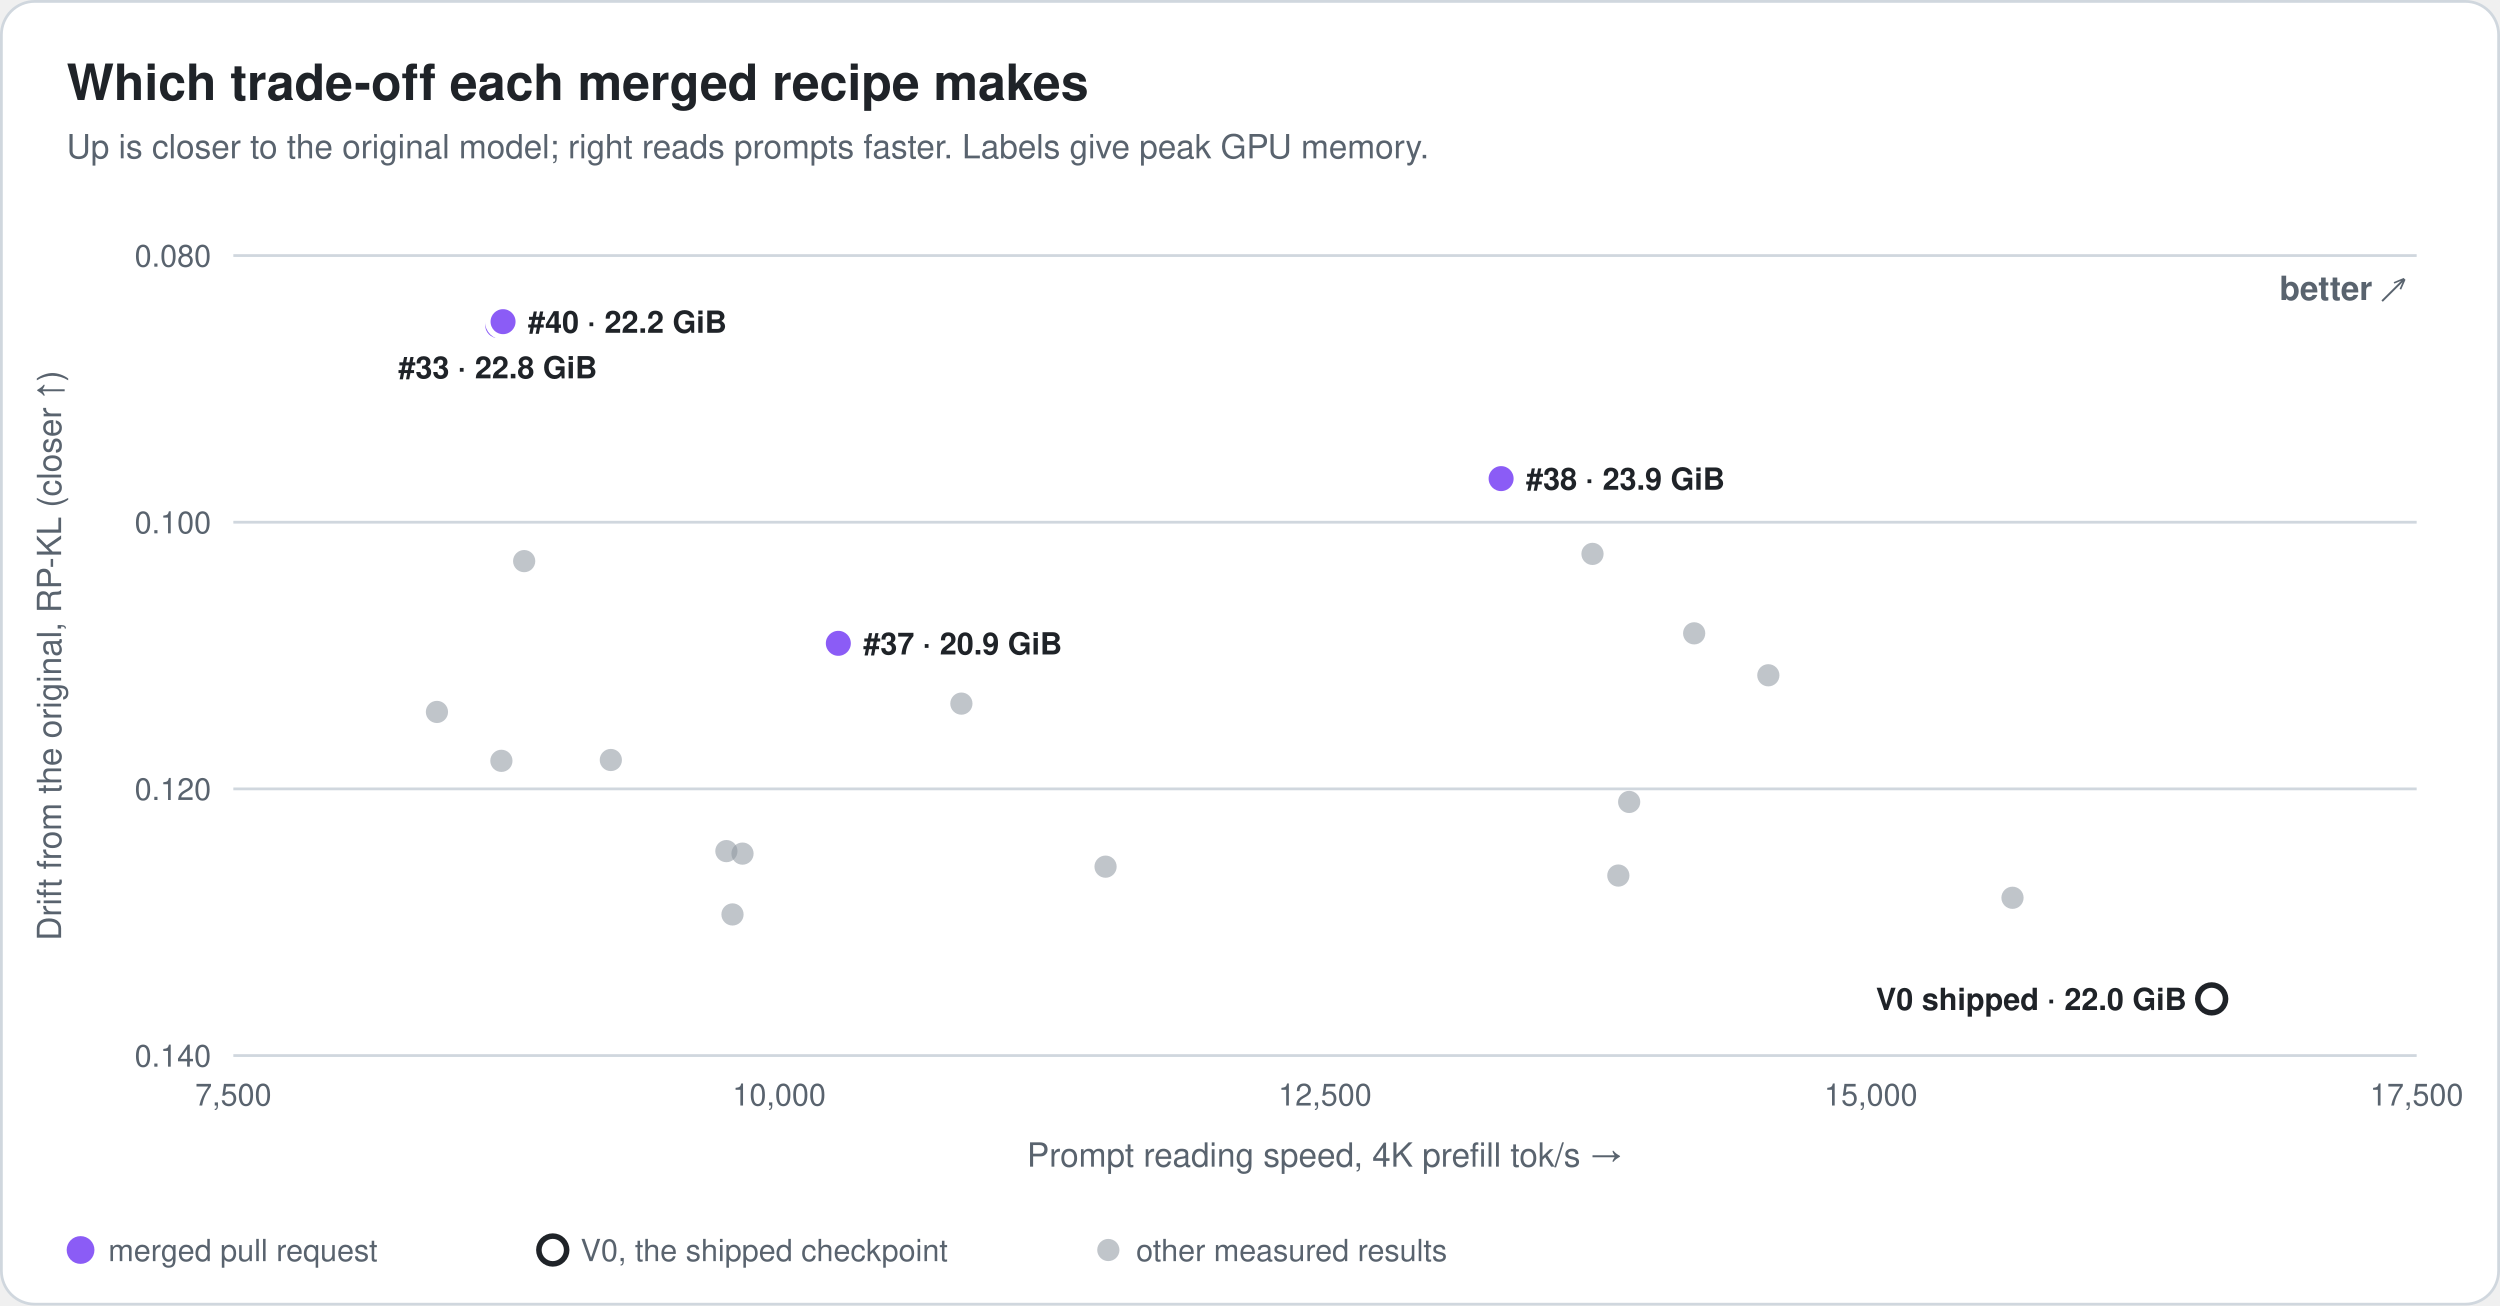
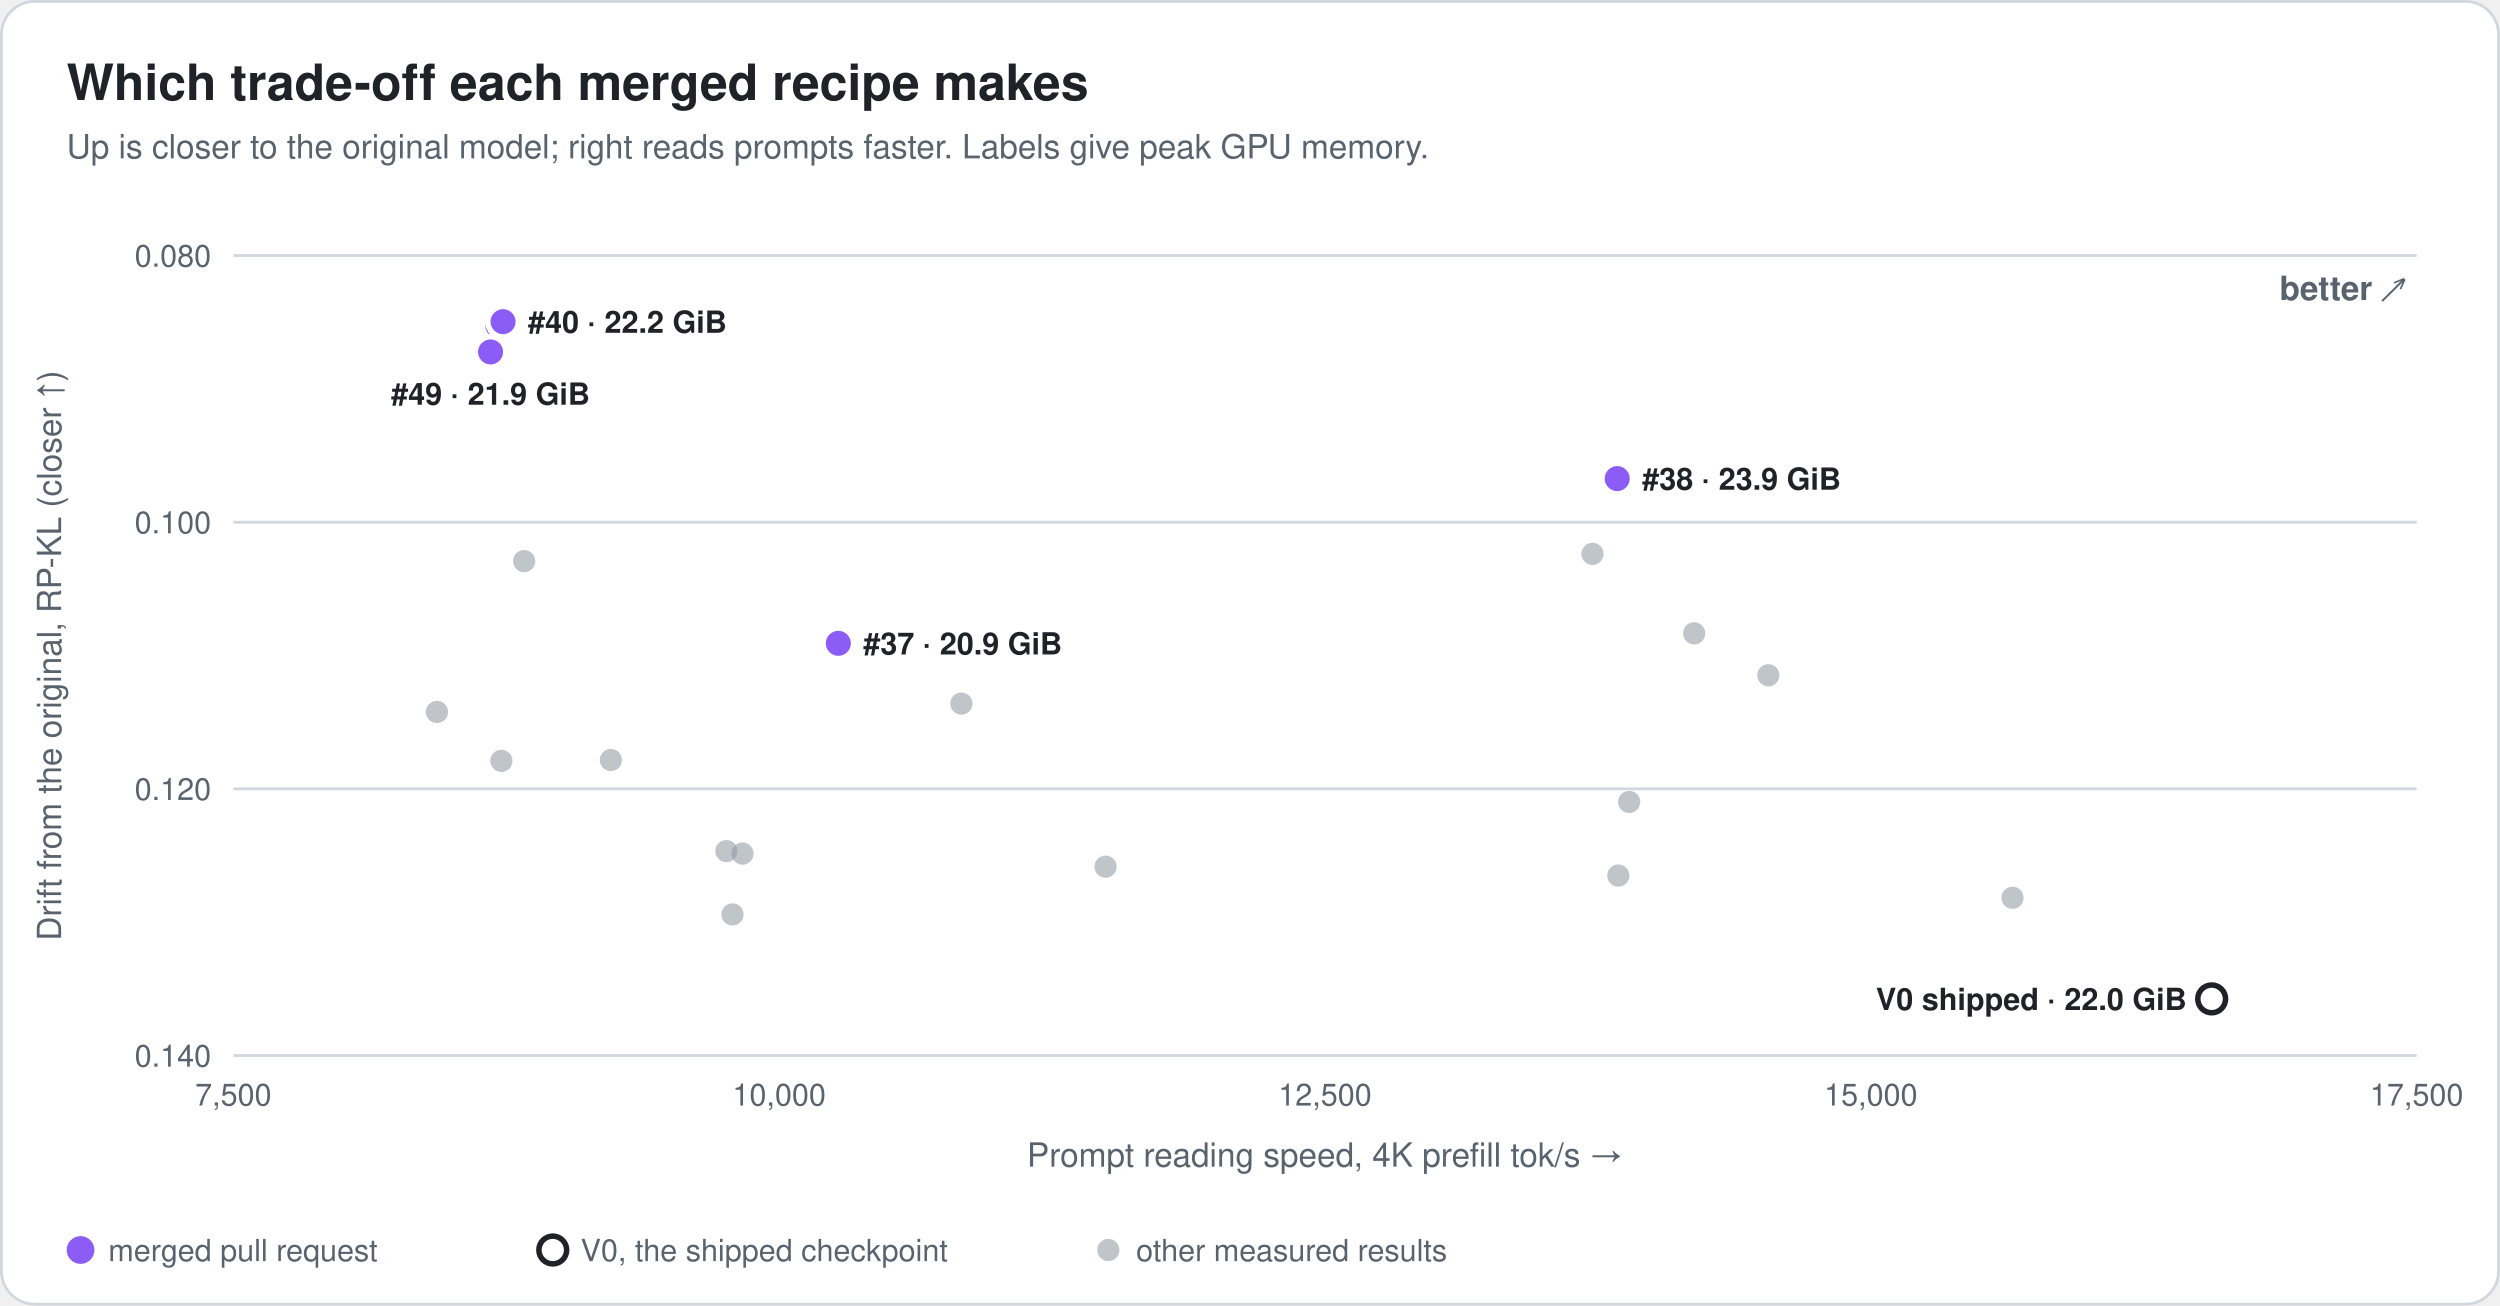
- <svg xmlns="http://www.w3.org/2000/svg" width="900" height="470" viewBox="0 0 900 470" font-family="-apple-system,BlinkMacSystemFont,'Segoe UI',Helvetica,Arial,sans-serif" role="img" aria-label="Trade-offs of 4 merged recipes against the shipped checkpoint">
+ <svg xmlns="http://www.w3.org/2000/svg" width="900" height="470" viewBox="0 0 900 470" font-family="-apple-system,BlinkMacSystemFont,'Segoe UI',Helvetica,Arial,sans-serif" role="img" aria-label="Trade-offs of 5 merged recipes against the shipped checkpoint">
  <style>
.bg{fill:#ffffff;stroke:#d0d7de}.t{fill:#1f2328}.m{fill:#59636e}.rule{stroke:#d0d7de}.ring{stroke:#ffffff}
.acc{fill:#8b5cf6}.accl{stroke:#8b5cf6}.wash{fill:#8b5cf6;fill-opacity:.1}.gry{fill:#8c959f}.rej{fill:#d03b3b}.track{fill:#eaeef2}.tk{stroke:#1f2328}
@media (prefers-color-scheme: dark){
.bg{fill:#0d1117;stroke:#30363d}.t{fill:#e6edf3}.m{fill:#9198a1}.rule{stroke:#30363d}.ring{stroke:#0d1117}
.acc{fill:#9a75f8}.accl{stroke:#9a75f8}.wash{fill:#9a75f8;fill-opacity:.14}.gry{fill:#9198a1}.rej{fill:#e5534b}.track{fill:#21262d}.tk{stroke:#e6edf3}}
</style>
  <rect class="bg" x="0.5" y="0.5" width="899" height="469" rx="12" />
  <text x="24.0" y="36.0" class="t" font-size="18" font-weight="600" text-anchor="start">Which trade-off each merged recipe makes</text>
  <text x="24.0" y="57.0" class="m" font-size="12" font-weight="400" text-anchor="start">Up is closer to the original model; right reads prompts faster. Labels give peak GPU memory.</text>
  <line class="rule" x1="84" x2="870" y1="92.0" y2="92.0" stroke-width="1" />
  <text x="76.0" y="96.0" class="m" font-size="11" font-weight="400" text-anchor="end">0.080</text>
  <line class="rule" x1="84" x2="870" y1="188.0" y2="188.0" stroke-width="1" />
  <text x="76.0" y="192.0" class="m" font-size="11" font-weight="400" text-anchor="end">0.100</text>
  <line class="rule" x1="84" x2="870" y1="284.0" y2="284.0" stroke-width="1" />
  <text x="76.0" y="288.0" class="m" font-size="11" font-weight="400" text-anchor="end">0.120</text>
  <line class="rule" x1="84" x2="870" y1="380.0" y2="380.0" stroke-width="1" />
  <text x="76.0" y="384.0" class="m" font-size="11" font-weight="400" text-anchor="end">0.140</text>
  <text x="84.0" y="398.0" class="m" font-size="11" font-weight="400" text-anchor="middle">7,500</text>
  <text x="280.5" y="398.0" class="m" font-size="11" font-weight="400" text-anchor="middle">10,000</text>
  <text x="477.0" y="398.0" class="m" font-size="11" font-weight="400" text-anchor="middle">12,500</text>
  <text x="673.5" y="398.0" class="m" font-size="11" font-weight="400" text-anchor="middle">15,000</text>
  <text x="870.0" y="398.0" class="m" font-size="11" font-weight="400" text-anchor="middle">17,500</text>
  <text x="477.0" y="420.0" class="m" font-size="12" font-weight="400" text-anchor="middle">Prompt reading speed, 4K prefill tok/s →</text>
  <text x="22" y="236.0" class="m" font-size="12" text-anchor="middle" transform="rotate(-90 22 236.0)">Drift from the original, RP-KL (closer ↑)</text>
  <text x="866.0" y="108.0" class="m" font-size="12" font-weight="600" text-anchor="end">better ↗</text>
  <circle class="gry" cx="157.3" cy="256.3" r="4" opacity=".55" />
  <circle class="gry" cx="573.3" cy="199.4" r="4" opacity=".55" />
  <circle class="gry" cx="582.6" cy="315.2" r="4" opacity=".55" />
  <circle class="gry" cx="724.5" cy="323.2" r="4" opacity=".55" />
  <circle class="gry" cx="263.7" cy="329.2" r="4" opacity=".55" />
  <circle class="gry" cx="261.5" cy="306.4" r="4" opacity=".55" />
  <circle class="gry" cx="180.5" cy="273.9" r="4" opacity=".55" />
  <circle class="gry" cx="346.1" cy="253.3" r="4" opacity=".55" />
  <circle class="gry" cx="609.9" cy="228.0" r="4" opacity=".55" />
  <circle class="gry" cx="398.0" cy="312.0" r="4" opacity=".55" />
  <circle class="gry" cx="188.7" cy="202.0" r="4" opacity=".55" />
  <circle class="gry" cx="586.5" cy="288.7" r="4" opacity=".55" />
  <circle class="gry" cx="636.6" cy="243.1" r="4" opacity=".55" />
  <circle class="gry" cx="219.9" cy="273.6" r="4" opacity=".55" />
  <circle class="gry" cx="267.3" cy="307.3" r="4" opacity=".55" />
  <circle class="tk" cx="796.2" cy="359.6" r="5" fill="none" stroke-width="2" />
  <circle class="acc ring" cx="301.8" cy="231.6" r="5.5" stroke-width="2" />
-   <circle class="acc ring" cx="540.4" cy="172.3" r="5.5" stroke-width="2" />
+   <circle class="acc ring" cx="582.2" cy="172.3" r="5.5" stroke-width="2" />
  <circle class="acc ring" cx="179.2" cy="117.2" r="5.5" stroke-width="2" />
  <circle class="acc ring" cx="181.1" cy="115.8" r="5.5" stroke-width="2" />
+   <circle class="acc ring" cx="176.6" cy="126.7" r="5.5" stroke-width="2" />
  <text x="787.2" y="363.6" class="t" font-size="11" font-weight="600" text-anchor="end">V0 shipped · 22.0 GiB</text>
  <text x="190.1" y="119.8" class="t" font-size="11" font-weight="600" text-anchor="start">#40 · 22.2 GiB</text>
-   <text x="179.2" y="136.2" class="t" font-size="11" font-weight="600" text-anchor="middle">#33 · 22.8 GiB</text>
-   <text x="549.4" y="176.3" class="t" font-size="11" font-weight="600" text-anchor="start">#38 · 23.9 GiB</text>
+   <text x="176.6" y="145.7" class="t" font-size="11" font-weight="600" text-anchor="middle">#49 · 21.9 GiB</text>
+   <text x="591.2" y="176.3" class="t" font-size="11" font-weight="600" text-anchor="start">#38 · 23.9 GiB</text>
  <text x="310.8" y="235.6" class="t" font-size="11" font-weight="600" text-anchor="start">#37 · 20.9 GiB</text>
  <circle class="acc" cx="29" cy="450" r="5" />
  <text x="39.0" y="454.0" class="m" font-size="11" font-weight="400" text-anchor="start">merged pull request</text>
  <circle class="tk" cx="199" cy="450" r="5" fill="none" stroke-width="2" />
  <text x="209.0" y="454.0" class="m" font-size="11" font-weight="400" text-anchor="start">V0, the shipped checkpoint</text>
  <circle class="gry" cx="399" cy="450" r="4" opacity=".55" />
  <text x="409.0" y="454.0" class="m" font-size="11" font-weight="400" text-anchor="start">other measured results</text>
</svg>
